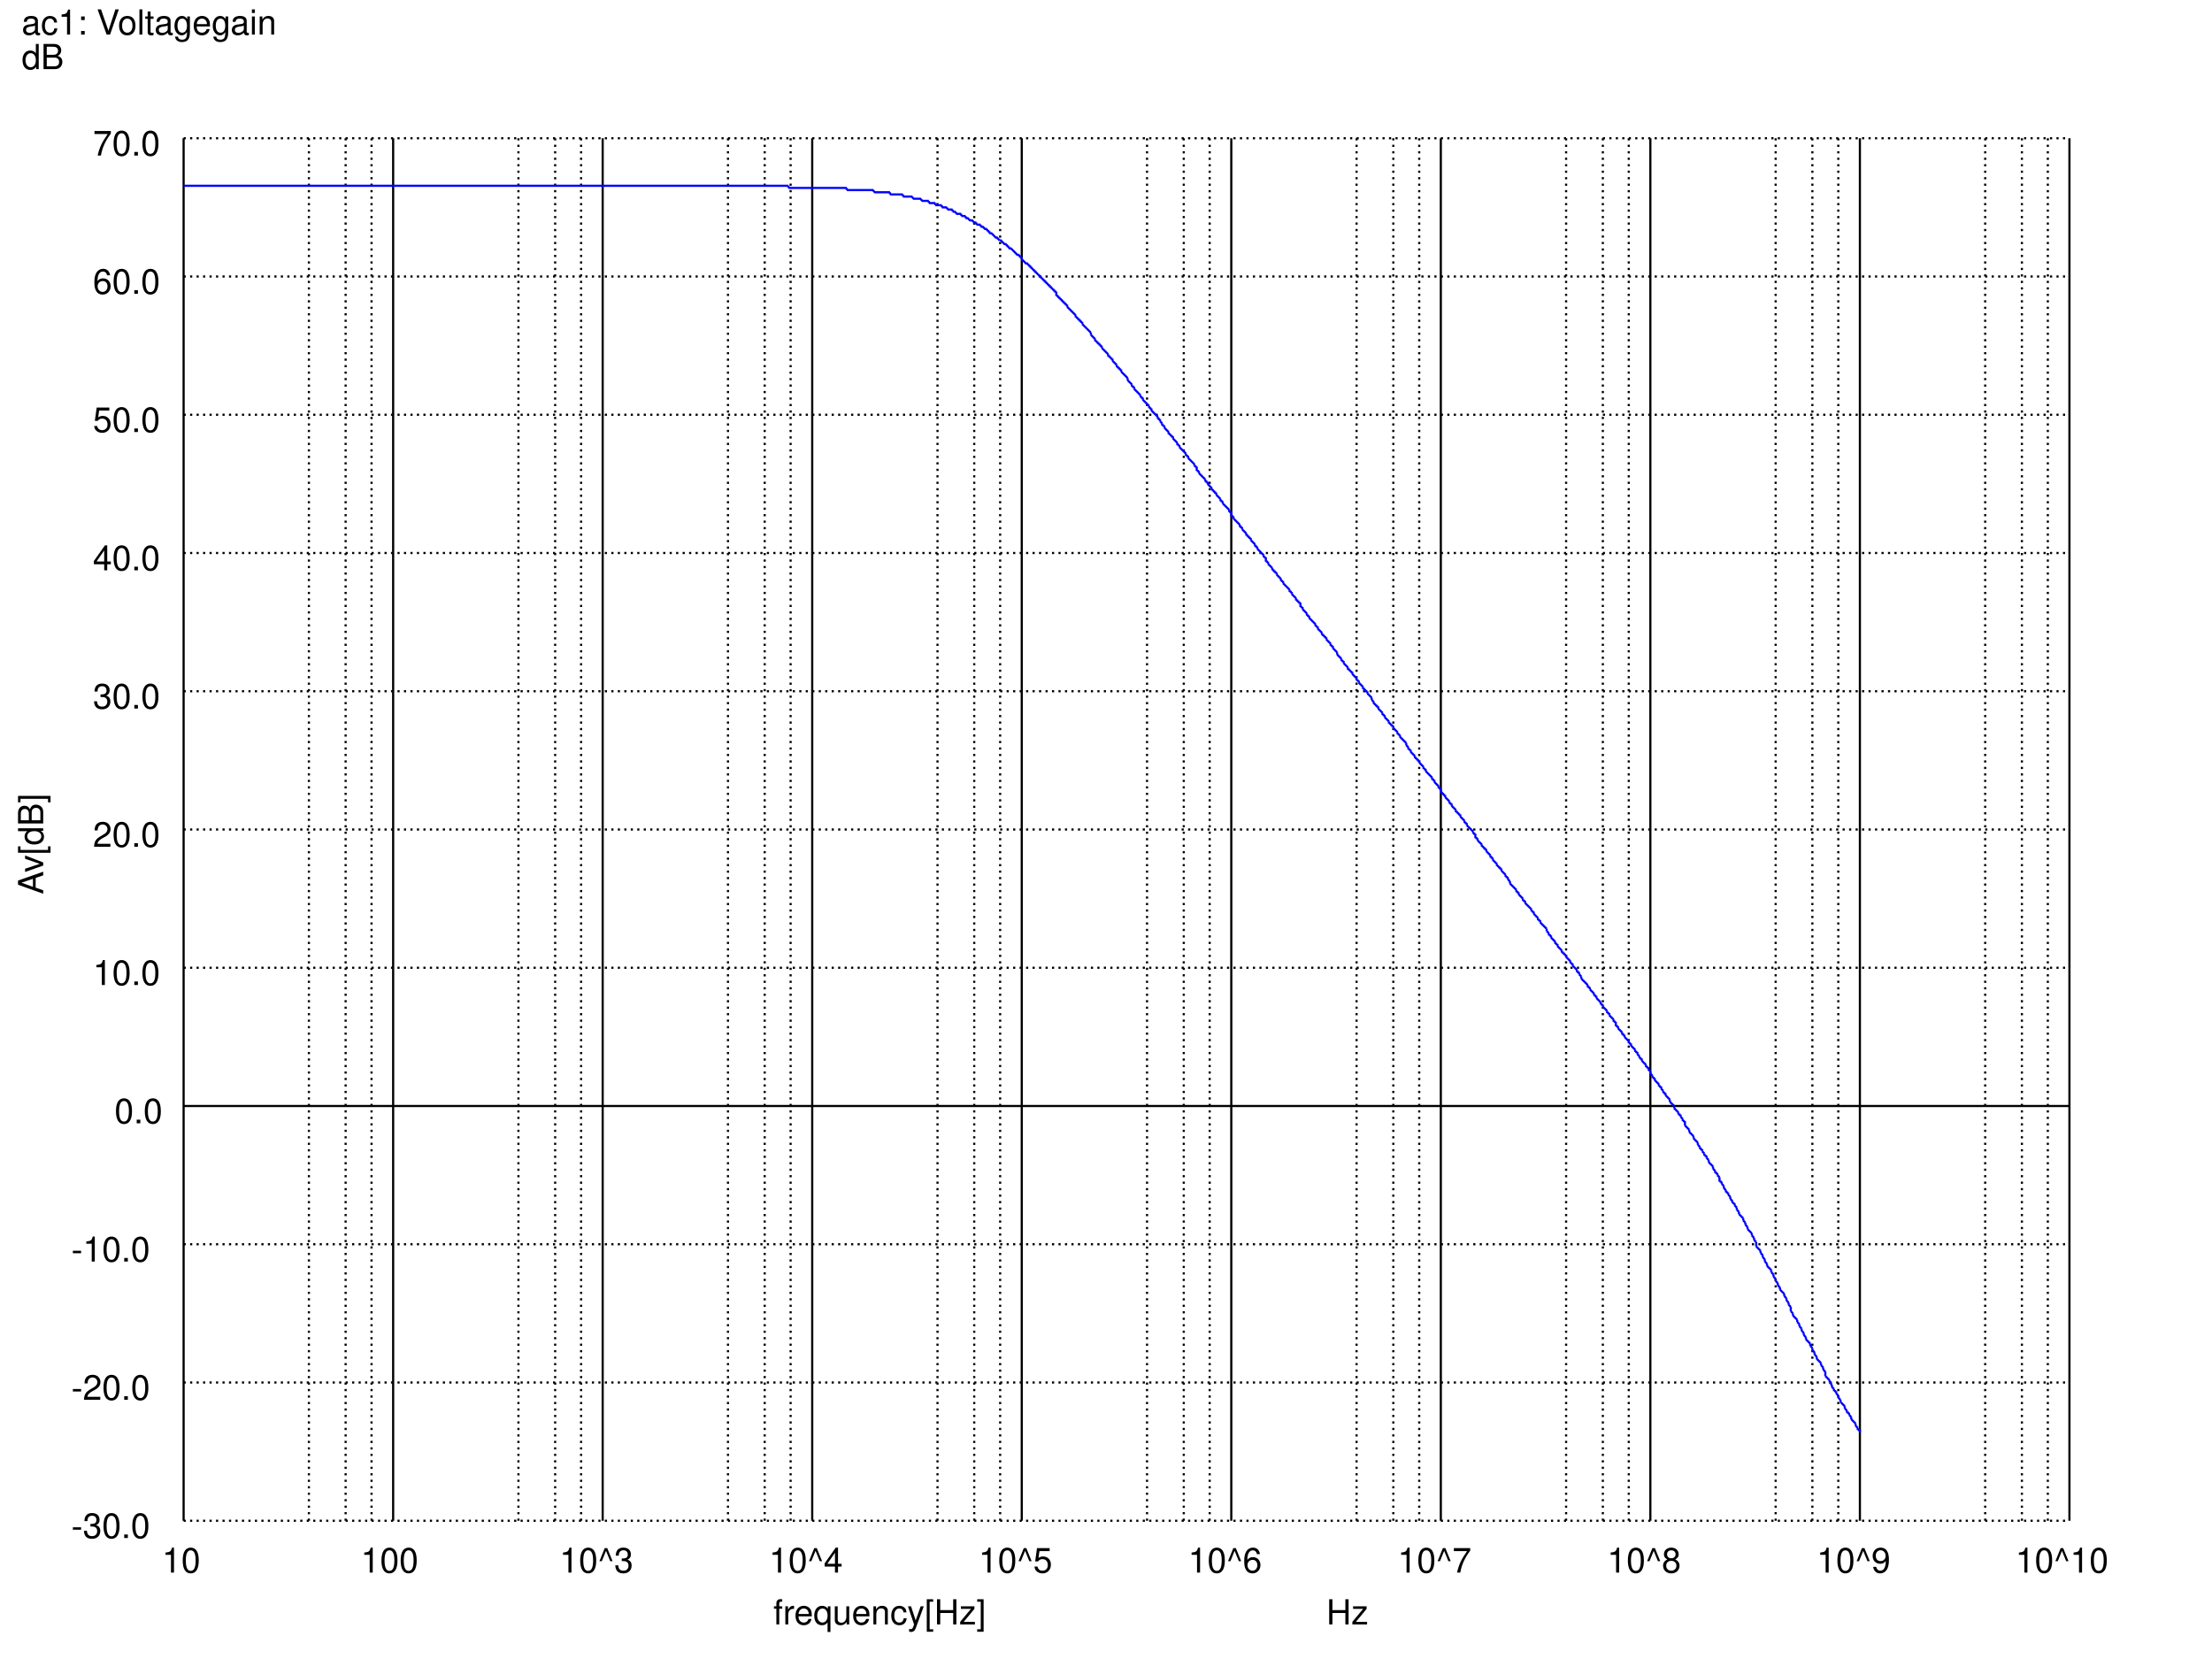
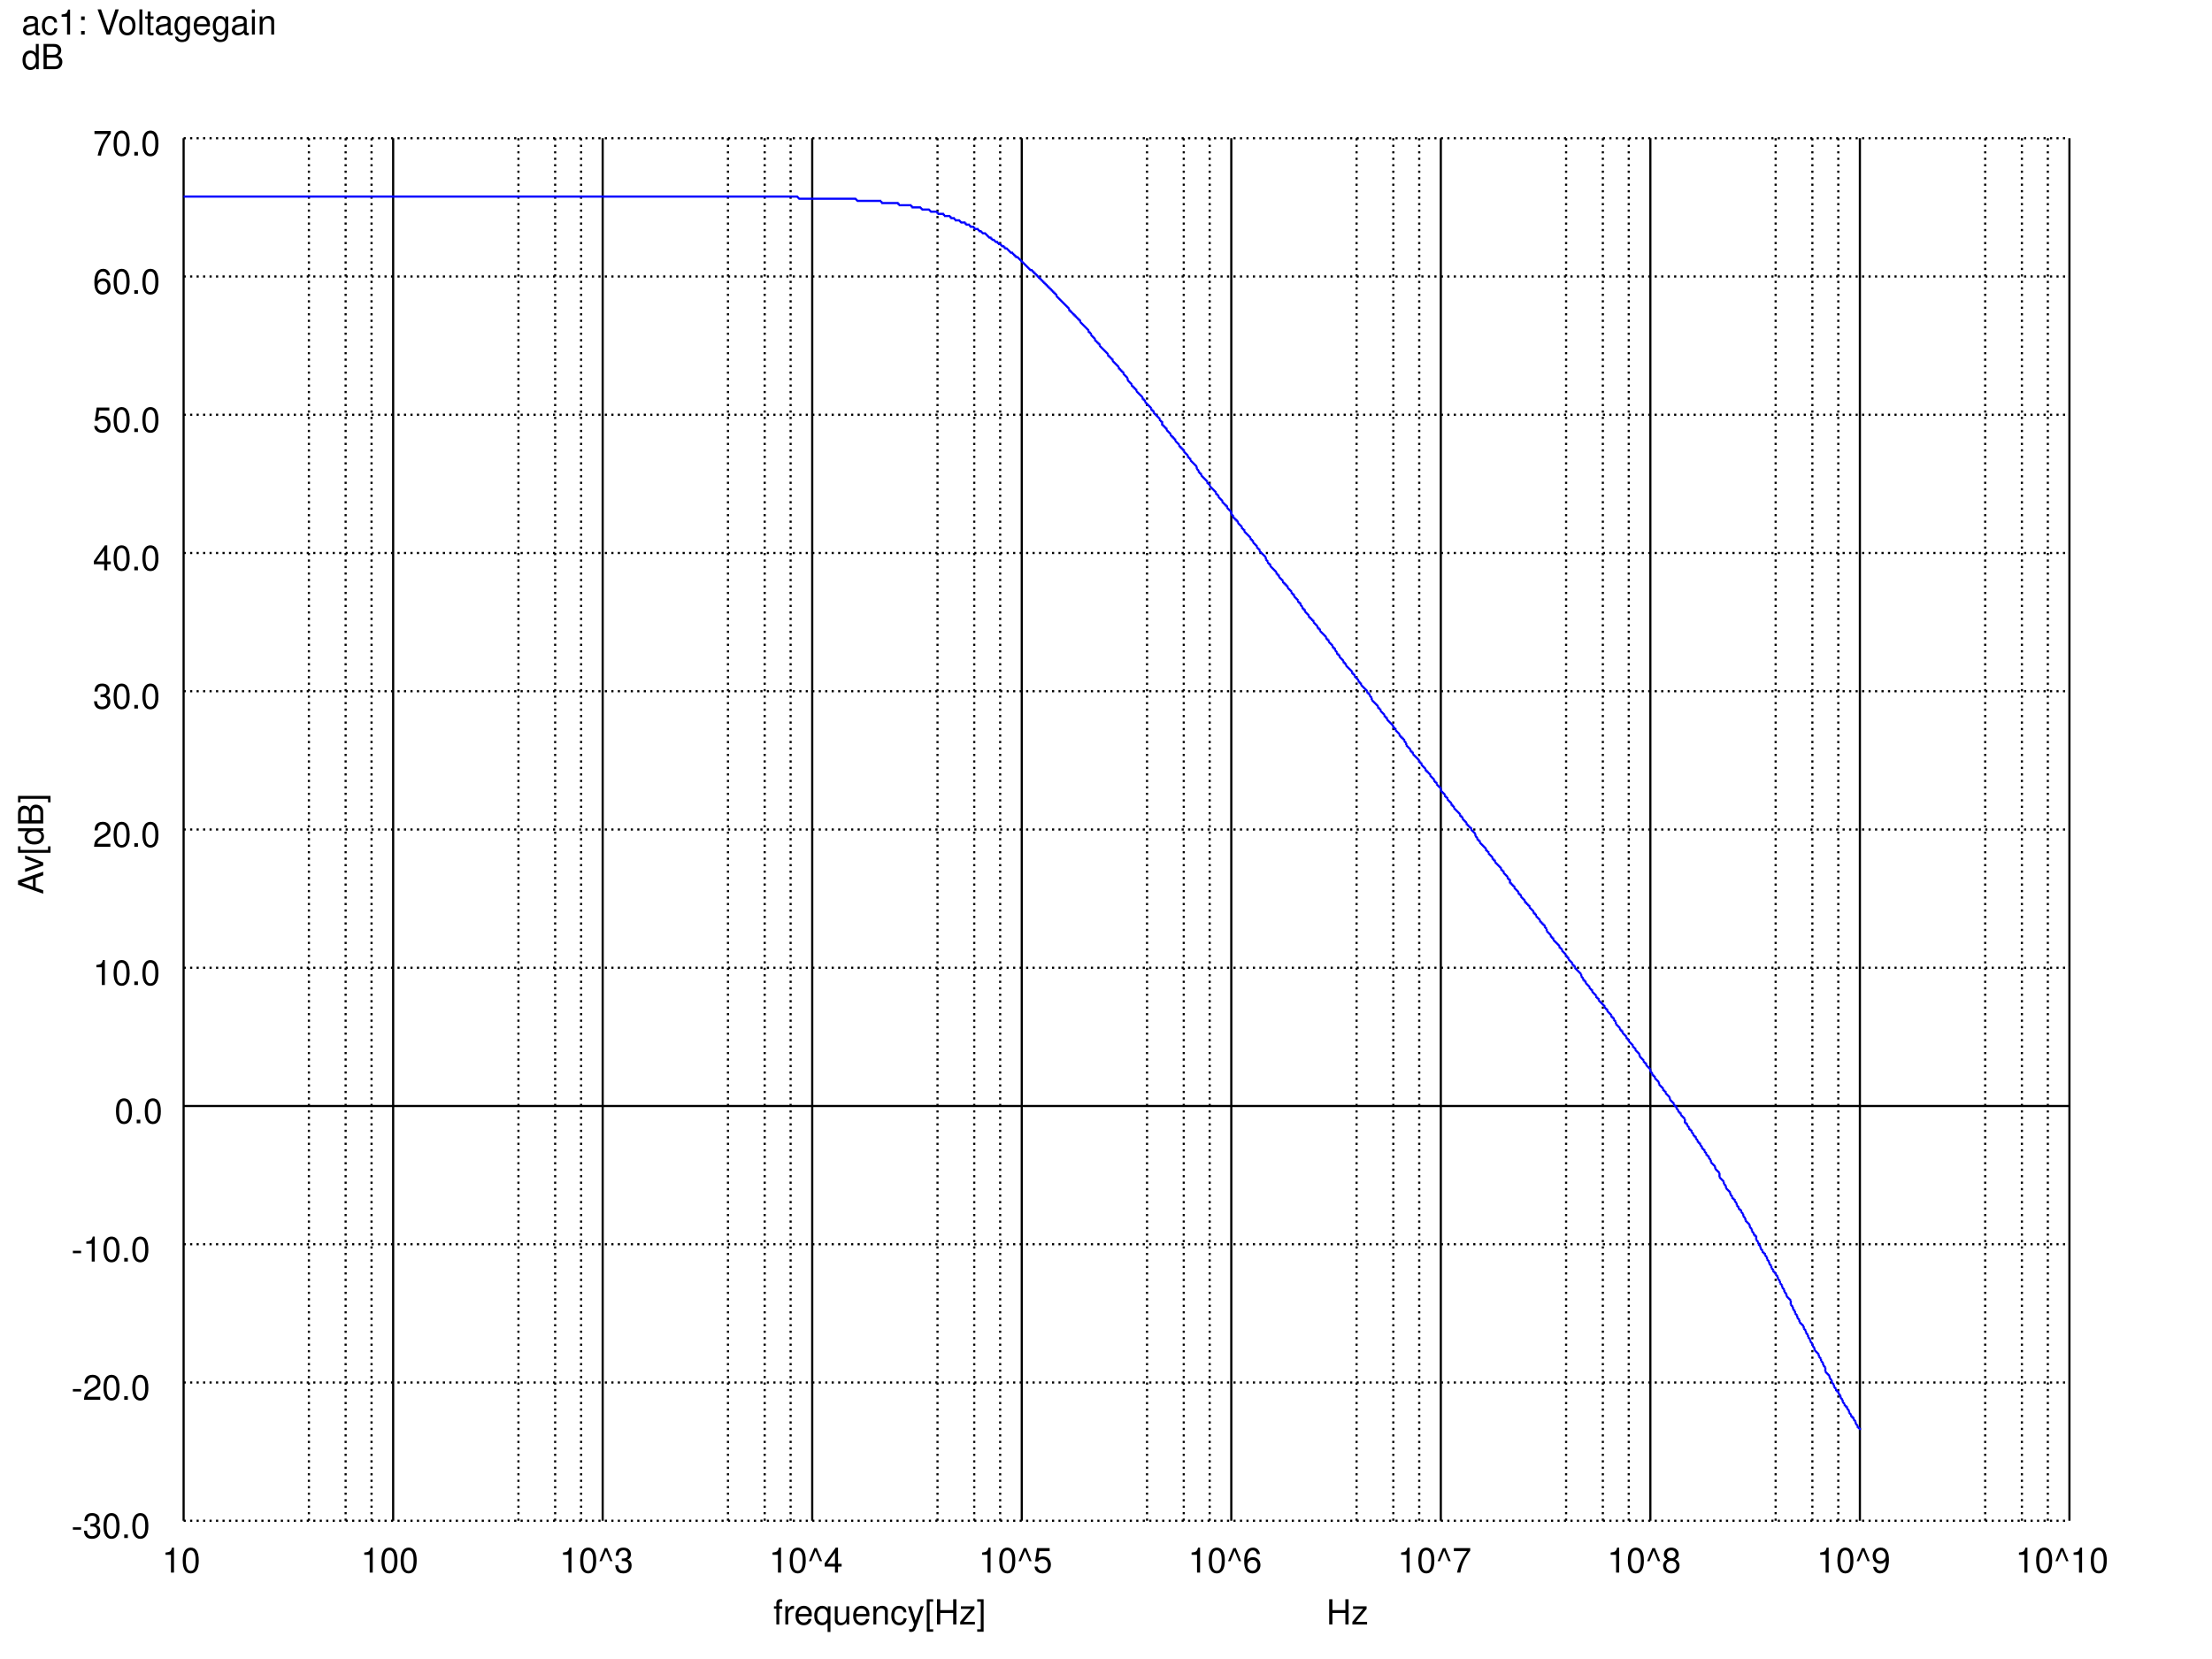
<svg xmlns="http://www.w3.org/2000/svg" version="1.1" width="100%" height="100%" viewBox="0 0 1024 768" style="fill: none; font-family: Helvetica;  font: Helvetica; ">
  <rect x="0" y="0" width="1024" height="768" fill="white" stroke="none" />
  <text stroke="none" fill="black" font-size="16" x="358" y="752">
frequency[Hz]
</text>
  <text transform="rotate(-90, 20, 414)" stroke="none" fill="black" font-size="16" x="20" y="414">
Av[dB]
</text>
  <text stroke="none" fill="black" font-size="16" x="10" y="16">
ac1: Voltagegain
</text>
  <path stroke="black" d="M85 704l0 -640" />
  <text stroke="none" fill="black" font-size="16" x="75" y="728">
10
</text>
  <path stroke="black" stroke-dasharray="1,2" d="M143 704l0 -640M160 704l0 -640M172 704l0 -640" />
  <path stroke="black" d="M182 704l0 -640" />
  <text stroke="none" fill="black" font-size="16" x="167" y="728">
100
</text>
  <path stroke="black" stroke-dasharray="1,2" d="M240 704l0 -640M257 704l0 -640M269 704l0 -640" />
  <path stroke="black" d="M279 704l0 -640" />
  <text stroke="none" fill="black" font-size="16" x="259" y="728">
10^3
</text>
  <path stroke="black" stroke-dasharray="1,2" d="M337 704l0 -640M354 704l0 -640M366 704l0 -640" />
  <path stroke="black" d="M376 704l0 -640" />
  <text stroke="none" fill="black" font-size="16" x="356" y="728">
10^4
</text>
  <path stroke="black" stroke-dasharray="1,2" d="M434 704l0 -640M451 704l0 -640M463 704l0 -640" />
  <path stroke="black" d="M473 704l0 -640" />
  <text stroke="none" fill="black" font-size="16" x="453" y="728">
10^5
</text>
  <path stroke="black" stroke-dasharray="1,2" d="M531 704l0 -640M548 704l0 -640M560 704l0 -640" />
  <path stroke="black" d="M570 704l0 -640" />
  <text stroke="none" fill="black" font-size="16" x="550" y="728">
10^6
</text>
  <path stroke="black" stroke-dasharray="1,2" d="M628 704l0 -640M645 704l0 -640M657 704l0 -640" />
  <path stroke="black" d="M667 704l0 -640" />
  <text stroke="none" fill="black" font-size="16" x="647" y="728">
10^7
</text>
  <path stroke="black" stroke-dasharray="1,2" d="M725 704l0 -640M742 704l0 -640M754 704l0 -640" />
  <path stroke="black" d="M764 704l0 -640" />
  <text stroke="none" fill="black" font-size="16" x="744" y="728">
10^8
</text>
  <path stroke="black" stroke-dasharray="1,2" d="M822 704l0 -640M839 704l0 -640M851 704l0 -640" />
  <path stroke="black" d="M861 704l0 -640" />
  <text stroke="none" fill="black" font-size="16" x="841" y="728">
10^9
</text>
  <path stroke="black" stroke-dasharray="1,2" d="M919 704l0 -640M936 704l0 -640M948 704l0 -640" />
  <path stroke="black" d="M958 704l0 -640" />
  <text stroke="none" fill="black" font-size="16" x="933" y="728">
10^10
</text>
  <text stroke="none" fill="black" font-size="16" x="614" y="752">
Hz
</text>
  <path stroke="black" stroke-dasharray="1,2" d="M85 704l873 0" />
  <text stroke="none" fill="black" font-size="16" x="33" y="712">
-30.0
</text>
  <path stroke="black" stroke-dasharray="1,2" d="M85 640l873 0" />
  <text stroke="none" fill="black" font-size="16" x="33" y="648">
-20.0
</text>
  <path stroke="black" stroke-dasharray="1,2" d="M85 576l873 0" />
  <text stroke="none" fill="black" font-size="16" x="33" y="584">
-10.0
</text>
  <path stroke="black" d="M85 512l873 0" />
  <text stroke="none" fill="black" font-size="16" x="53" y="520">
0.0
</text>
  <path stroke="black" stroke-dasharray="1,2" d="M85 448l873 0" />
  <text stroke="none" fill="black" font-size="16" x="43" y="456">
10.0
</text>
  <path stroke="black" stroke-dasharray="1,2" d="M85 384l873 0" />
  <text stroke="none" fill="black" font-size="16" x="43" y="392">
20.0
</text>
  <path stroke="black" stroke-dasharray="1,2" d="M85 320l873 0" />
  <text stroke="none" fill="black" font-size="16" x="43" y="328">
30.0
</text>
  <path stroke="black" stroke-dasharray="1,2" d="M85 256l873 0" />
  <text stroke="none" fill="black" font-size="16" x="43" y="264">
40.0
</text>
  <path stroke="black" stroke-dasharray="1,2" d="M85 192l873 0" />
  <text stroke="none" fill="black" font-size="16" x="43" y="200">
50.0
</text>
  <path stroke="black" stroke-dasharray="1,2" d="M85 128l873 0" />
  <text stroke="none" fill="black" font-size="16" x="43" y="136">
60.0
</text>
  <path stroke="black" stroke-dasharray="1,2" d="M85 64l873 0" />
  <text stroke="none" fill="black" font-size="16" x="43" y="72">
70.0
</text>
  <text stroke="none" fill="black" font-size="16" x="10" y="32">
dB
</text>
-   <path stroke="blue" d="M85 86l280 0M365 87l0 -1M365 87l27 0M392 88l0 -1M392 88l12 0 1 1 7 0M412 90l0 -1M412 90l6 0M418 91l0 -1M418 91l4 0 1 1 3 0 1 1 3 0M430 94l0 -1M430 94l3 0M433 95l0 -1M433 95l3 0M436 96l0 -1M436 96l2 0 1 1 2 0M441 98l0 -1" />
-   <path stroke="blue" d="M441 98l1 0 1 1 2 0M445 100l0 -1M445 100l2 0M447 101l0 -1M447 101l1 0 1 1 1 0 1 1 1 0M452 104l0 -1M452 104l2 0M454 105l0 -1M454 105l1 0 1 1 1 0M457 107l0 -1M457 107l1 0M458 108l0 -1M458 108l1 0 2 2 1 0M462 111l0 -1M462 111l1 0" />
-   <path stroke="blue" d="M463 111l2 2 1 0M466 114l0 -1M466 114l1 0M467 115l0 -1M467 115l1 0 3 3 1 0M472 119l0 -1M472 119l1 0M473 120l0 -1M473 120l2 2 1 0M476 123l0 -1M476 123l1 0M477 124l0 -1M477 124l1 0M478 125l0 -1M478 125l1 0M479 126l0 -1M479 126l1 0" />
-   <path stroke="blue" d="M480 127l0 -1M480 127l1 0M481 128l0 -1M481 128l1 0M482 129l0 -1M482 129l1 0M483 130l0 -1M483 130l1 0M484 131l0 -1M484 131l1 0M485 132l0 -1M485 132l1 0M486 133l0 -1M486 133l1 0M487 134l0 -1M487 134l1 0M488 135l0 -1M488 135l1 0" />
-   <path stroke="blue" d="M489 137l0 -2M489 137l1 0M490 138l0 -1M490 138l1 0M491 139l0 -1M491 139l1 0M492 140l0 -1M492 140l1 0M493 141l0 -1M493 141l1 0M494 142l0 -1M494 142l4 4M498 147l0 -1M498 147l1 0M499 148l0 -1M499 148l1 0M500 149l0 -1M500 149l1 0" />
-   <path stroke="blue" d="M501 150l0 -1M501 150l4 4M505 155l0 -1M505 155l2 2M507 158l0 -1M507 158l1 0M508 159l0 -1M508 159l1 0M509 160l0 -1M509 160l1 0M510 161l0 -1M510 161l3 3M513 165l0 -1M513 165l1 0M514 166l0 -1M514 166l1 0M515 167l0 -1M515 167l2 2" />
-   <path stroke="blue" d="M517 170l0 -1M517 170l1 0M518 171l0 -1M518 171l1 0M519 172l0 -1M519 172l3 3M522 176l0 -1M522 176l2 2M524 179l0 -1M524 179l1 0M525 180l0 -1M525 180l3 3M528 184l0 -1M528 184l1 0M529 185l0 -1M529 185l3 3M532 189l0 -1M532 189l1 0" />
-   <path stroke="blue" d="M533 190l0 -1M533 190l3 3M536 194l0 -1M536 194l1 0M537 195l0 -1M537 195l1 1M538 197l0 -1M538 197l1 0M539 198l0 -1M539 198l2 2M541 201l0 -1M541 201l1 0M542 202l0 -1M542 202l1 0M543 203l0 -1M543 203l2 2M545 206l0 -1M545 206l1 0" />
-   <path stroke="blue" d="M546 207l0 -1M546 207l3 3M549 211l0 -1M549 211l1 0M550 212l0 -1M550 212l3 3M553 216l0 -1M553 216l1 0M554 218l0 -2M554 218l1 0M555 219l0 -1M555 219l3 3M558 223l0 -1M558 223l1 0M559 224l0 -1M559 224l2 2M561 227l0 -1M561 227l1 0" />
-   <path stroke="blue" d="M562 228l0 -1M562 228l1 0M563 229l0 -1M563 229l2 2M565 232l0 -1M565 232l1 0M566 233l0 -1M566 233l3 3M569 237l0 -1M569 237l1 0M570 239l0 -2M570 239l1 0M571 240l0 -1M571 240l3 3M574 244l0 -1M574 244l1 0M575 245l0 -1M575 245l2 2" />
-   <path stroke="blue" d="M577 248l0 -1M577 248l1 0M578 249l0 -1M578 249l1 0M579 250l0 -1M579 250l2 2M581 253l0 -1M581 253l1 0M582 254l0 -1M582 254l3 3M585 258l0 -1M585 258l1 0M586 260l0 -2M586 260l1 0M587 261l0 -1M587 261l2 2M589 264l0 -1M589 264l1 0" />
-   <path stroke="blue" d="M590 265l0 -1M590 265l1 0M591 266l0 -1M591 266l2 2M593 269l0 -1M593 269l1 0M594 270l0 -1M594 270l3 3M597 274l0 -1M597 274l1 0M598 275l0 -1M598 275l2 2M600 278l0 -1M600 278l1 0M601 279l0 -1M601 279l1 0M602 281l0 -2M602 281l1 0" />
-   <path stroke="blue" d="M603 282l0 -1M603 282l2 2M605 285l0 -1M605 285l1 0M606 286l0 -1M606 286l3 3M609 290l0 -1M609 290l1 0M610 291l0 -1M610 291l2 2M612 294l0 -1M612 294l1 0M613 295l0 -1M613 295l1 0M614 296l0 -1M614 296l2 2M616 299l0 -1M616 299l1 0" />
-   <path stroke="blue" d="M617 300l0 -1M617 300l2 2M619 303l0 -1M619 303l2 2M621 306l0 -1M621 306l1 0M622 307l0 -1M622 307l2 2M624 310l0 -1M624 310l1 0M625 311l0 -1M625 311l1 0M626 312l0 -1M626 312l2 2M628 315l0 -1M628 315l1 0M629 316l0 -1M629 316l2 2" />
-   <path stroke="blue" d="M631 319l0 -1M631 319l1 0M632 320l0 -1M632 320l1 0M633 321l0 -1M633 321l2 2M635 324l0 -1M635 324l1 1M636 326l0 -1M636 326l1 0M637 327l0 -1M637 327l1 0M638 328l0 -1M638 328l2 2M640 331l0 -1M640 331l1 0M641 332l0 -1M641 332l2 2" />
-   <path stroke="blue" d="M643 335l0 -1M643 335l1 0M644 336l0 -1M644 336l1 0M645 337l0 -1M645 337l2 2M647 340l0 -1M647 340l1 0M648 341l0 -1M648 341l3 3M651 345l0 -1M651 345l1 1M652 347l0 -1M652 347l1 0M653 348l0 -1M653 348l2 2M655 351l0 -1M655 351l1 0" />
-   <path stroke="blue" d="M656 352l0 -1M656 352l1 0M657 353l0 -1M657 353l2 2M659 356l0 -1M659 356l1 0M660 357l0 -1M660 357l3 3M663 361l0 -1M663 361l1 0M664 362l0 -1M664 362l2 2M666 365l0 -1M666 365l1 0M667 367l0 -2M667 367l1 0M668 368l0 -1M668 368l1 0" />
-   <path stroke="blue" d="M669 369l0 -1M669 369l2 2M671 372l0 -1M671 372l1 0M672 373l0 -1M672 373l2 2M674 376l0 -1M674 376l1 0M675 377l0 -1M675 377l1 0M676 378l0 -1M676 378l2 2M678 381l0 -1M678 381l1 0M679 382l0 -1M679 382l3 3M682 386l0 -1M682 386l1 0" />
-   <path stroke="blue" d="M683 388l0 -2M683 388l1 0M684 389l0 -1M684 389l2 2M686 392l0 -1M686 392l1 0M687 393l0 -1M687 393l1 0M688 394l0 -1M688 394l2 2M690 397l0 -1M690 397l1 0M691 398l0 -1M691 398l2 2M693 401l0 -1M693 401l1 0M694 402l0 -1M694 402l1 0" />
-   <path stroke="blue" d="M695 403l0 -1M695 403l2 2M697 406l0 -1M697 406l1 0M698 407l0 -1M698 407l1 1M699 409l0 -1M699 409l3 3M702 413l0 -1M702 413l1 0M703 414l0 -1M703 414l2 2M705 417l0 -1M705 417l1 0M706 418l0 -1M706 418l3 3M709 422l0 -1M709 422l1 0" />
-   <path stroke="blue" d="M710 423l0 -1M710 423l2 2M712 426l0 -1M712 426l1 0M713 427l0 -1M713 427l3 3M716 431l0 -1M716 431l1 1M717 433l0 -1M717 433l1 0M718 434l0 -1M718 434l2 2M720 437l0 -1M720 437l1 0M721 438l0 -1M721 438l2 2M723 441l0 -1M723 441l1 0" />
-   <path stroke="blue" d="M724 442l0 -1M724 442l1 0M725 443l0 -1M725 443l2 2M727 446l0 -1M727 446l1 0M728 447l0 -1M728 447l2 2M730 450l0 -1M730 450l1 0M731 451l0 -1M731 451l1 1M732 453l0 -1M732 453l3 3M735 457l0 -1M735 457l1 0M736 458l0 -1M736 458l2 2" />
-   <path stroke="blue" d="M738 461l0 -1M738 461l1 0M739 462l0 -1M739 462l2 2M741 465l0 -1M741 465l1 0M742 466l0 -1M742 466l2 2M744 469l0 -1M744 469l1 0M745 470l0 -1M745 470l2 2M747 473l0 -1M747 473l1 0M748 475l0 -2M748 475l1 0M749 476l0 -1M749 476l2 2" />
-   <path stroke="blue" d="M751 479l0 -1M751 479l1 0M752 480l0 -1M752 480l2 2M754 483l0 -1M754 483l1 0M755 484l0 -1M755 484l2 2M757 487l0 -1M757 487l1 0M758 488l0 -1M758 488l1 1M759 490l0 -1M759 490l1 0M760 491l0 -1M760 491l2 2M762 494l0 -1M762 494l1 0" />
-   <path stroke="blue" d="M763 495l0 -1M763 495l1 1M764 497l0 -1M764 497l1 1M765 499l0 -1M765 499l1 0M766 500l0 -1M766 500l2 2M768 503l0 -1M768 503l1 0M769 504l0 -1M769 504l1 1M770 506l0 -1M770 506l1 0M771 507l0 -1M771 507l2 2M773 510l0 -1M773 510l2 2" />
-   <path stroke="blue" d="M775 513l0 -1M775 513l2 2M777 516l0 -1M777 516l1 0M778 517l0 -1M778 517l1 1M779 519l0 -1M779 519l1 0M780 521l0 -2M780 521l2 2M782 524l0 -1M782 524l2 2M784 527l0 -1M784 527l2 2M786 530l0 -1M786 530l1 1M787 532l0 -1M787 532l1 0" />
-   <path stroke="blue" d="M788 533l0 -1M788 533l1 1M789 535l0 -1M789 535l1 0M790 536l0 -1M790 536l1 1M791 538l0 -1M791 538l2 2M793 541l0 -1M793 541l1 1M794 543l0 -1M794 543l1 0M795 544l0 -1M795 544l1 1M796 547l0 -2M796 547l1 0M797 548l0 -1M797 548l1 1" />
-   <path stroke="blue" d="M798 550l0 -1M798 550l1 1M799 552l0 -1M799 552l1 0M800 553l0 -1M800 553l1 1M801 555l0 -1M801 555l1 1M802 557l0 -1M802 557l1 0M803 558l0 -1M803 558l1 1M804 560l0 -1M804 560l1 1M805 562l0 -1M805 562l2 2M807 565l0 -1M807 565l1 1" />
-   <path stroke="blue" d="M808 567l0 -1M808 567l1 1M809 569l0 -1M809 569l2 2M811 572l0 -1M811 572l1 1M812 574l0 -1M812 574l1 1M813 577l0 -2M813 577l2 2M815 580l0 -1M815 580l1 1M816 582l0 -1M816 582l1 1M817 584l0 -1M817 584l1 1M818 586l0 -1M818 586l2 2" />
-   <path stroke="blue" d="M820 589l0 -1M820 589l1 1M821 591l0 -1M821 591l1 1M822 593l0 -1M822 593l1 1M823 595l0 -1M823 595l1 1M824 597l0 -1M824 597l2 2M826 600l0 -1M826 600l1 1M827 602l0 -1M827 602l1 1M828 604l0 -1M828 604l1 1M829 607l0 -2M829 607l1 1" />
-   <path stroke="blue" d="M830 609l0 -1M830 609l2 2M832 612l0 -1M832 612l1 1M833 614l0 -1M833 614l1 1M834 616l0 -1M834 616l1 1M835 618l0 -1M835 618l1 1M836 620l0 -1M836 620l2 2M838 623l0 -1M838 623l1 1M839 625l0 -1M839 625l1 1M840 627l0 -1M840 627l1 1" />
-   <path stroke="blue" d="M841 629l0 -1M841 629l2 2M843 632l0 -1M843 632l1 1M844 634l0 -1M844 634l1 1M845 637l0 -2M845 637l2 2M847 640l0 -1M847 640l1 1M848 642l0 -1M848 642l1 1M849 644l0 -1M849 644l1 0M850 645l0 -1M850 645l1 1M851 647l0 -1M851 647l1 1" />
-   <path stroke="blue" d="M852 649l0 -1M852 649l2 2M854 652l0 -1M854 652l1 1M855 654l0 -1M855 654l1 0M856 655l0 -1M856 655l1 1M857 657l0 -1M857 657l2 2M859 660l0 -1M859 660l1 1M860 662l0 -1M860 662l1 0M861 663l0 -1" />
+   <path stroke="blue" d="M85 91l284 0 1 1 26 0 1 1 11 0M408 94l0 -1M408 94l8 0M416 95l0 -1M416 95l6 0M422 96l0 -1M422 96l4 0 1 1 3 0 1 1 3 0M434 99l0 -1M434 99l3 0M437 100l0 -1M437 100l3 0M440 101l0 -1M440 101l2 0M442 102l0 -1M442 102l2 0 1 1 2 0" />
+   <path stroke="blue" d="M447 104l0 -1M447 104l2 0M449 105l0 -1M449 105l2 0M451 106l0 -1M451 106l2 0M453 107l0 -1M453 107l1 0 1 1 1 0 2 2 1 0M459 111l0 -1M459 111l1 0 1 1 1 0M462 113l0 -1M462 113l1 0 1 1 1 0M465 115l0 -1M465 115l1 0 2 2 1 0M469 118l0 -1" />
+   <path stroke="blue" d="M469 118l1 0M470 119l0 -1M470 119l1 0 6 6 1 0M478 126l0 -1M478 126l1 0M479 127l0 -1M479 127l1 0M480 128l0 -1M480 128l1 0M481 129l0 -1M481 129l1 0M482 130l0 -1M482 130l1 0M483 131l0 -1M483 131l1 0M484 132l0 -1M484 132l1 0" />
+   <path stroke="blue" d="M485 133l0 -1M485 133l1 0M486 134l0 -1M486 134l1 0M487 135l0 -1M487 135l1 0M488 136l0 -1M488 136l1 0M489 137l0 -1M489 137l6 6M495 144l0 -1M495 144l1 0M496 145l0 -1M496 145l1 0M497 146l0 -1M497 146l1 0M498 147l0 -1M498 147l1 0" />
+   <path stroke="blue" d="M499 148l0 -1M499 148l1 0M500 149l0 -1M500 149l4 4M504 154l0 -1M504 154l1 0M505 155l0 -1M505 155l2 2M507 158l0 -1M507 158l1 0M508 159l0 -1M508 159l1 0M509 160l0 -1M509 160l4 4M513 165l0 -1M513 165l1 0M514 166l0 -1M514 166l1 0" />
+   <path stroke="blue" d="M515 167l0 -1M515 167l3 3M518 171l0 -1M518 171l1 0M519 172l0 -1M519 172l1 0M520 173l0 -1M520 173l2 2M522 176l0 -1M522 176l2 2M524 179l0 -1M524 179l1 0M525 180l0 -1M525 180l1 0M526 181l0 -1M526 181l3 3M529 185l0 -1M529 185l1 0" />
+   <path stroke="blue" d="M530 186l0 -1M530 186l3 3M533 190l0 -1M533 190l1 0M534 191l0 -1M534 191l3 3M537 195l0 -1M537 195l1 0M538 197l0 -2M538 197l1 0M539 198l0 -1M539 198l1 0M540 199l0 -1M540 199l2 2M542 202l0 -1M542 202l1 0M543 203l0 -1M543 203l1 0" />
+   <path stroke="blue" d="M544 204l0 -1M544 204l2 2M546 207l0 -1M546 207l1 0M547 208l0 -1M547 208l1 0M548 209l0 -1M548 209l2 2M550 212l0 -1M550 212l1 0M551 213l0 -1M551 213l3 3M554 217l0 -1M554 217l1 1M555 219l0 -1M555 219l1 0M556 220l0 -1M556 220l3 3" />
+   <path stroke="blue" d="M559 224l0 -1M559 224l1 0M560 225l0 -1M560 225l3 3M563 229l0 -1M563 229l1 0M564 230l0 -1M564 230l2 2M566 233l0 -1M566 233l1 0M567 234l0 -1M567 234l1 0M568 235l0 -1M568 235l2 2M570 238l0 -1M570 238l1 1M571 240l0 -1M571 240l1 0" />
+   <path stroke="blue" d="M572 241l0 -1M572 241l1 0M573 242l0 -1M573 242l2 2M575 245l0 -1M575 245l1 0M576 246l0 -1M576 246l3 3M579 250l0 -1M579 250l1 0M580 251l0 -1M580 251l2 2M582 254l0 -1M582 254l1 0M583 255l0 -1M583 255l3 3M586 259l0 -1M586 259l1 1" />
+   <path stroke="blue" d="M587 261l0 -1M587 261l1 0M588 262l0 -1M588 262l3 3M591 266l0 -1M591 266l1 0M592 267l0 -1M592 267l2 2M594 270l0 -1M594 270l1 0M595 271l0 -1M595 271l1 0M596 272l0 -1M596 272l2 2M598 275l0 -1M598 275l1 0M599 276l0 -1M599 276l2 2" />
+   <path stroke="blue" d="M601 279l0 -1M601 279l1 0M602 280l0 -1M602 280l1 1M603 282l0 -1M603 282l1 0M604 283l0 -1M604 283l2 2M606 286l0 -1M606 286l1 0M607 287l0 -1M607 287l1 0M608 288l0 -1M608 288l2 2M610 291l0 -1M610 291l1 0M611 292l0 -1M611 292l3 3" />
+   <path stroke="blue" d="M614 296l0 -1M614 296l1 0M615 297l0 -1M615 297l2 2M617 300l0 -1M617 300l1 0M618 301l0 -1M618 301l1 1M619 303l0 -1M619 303l1 0M620 304l0 -1M620 304l2 2M622 307l0 -1M622 307l1 0M623 308l0 -1M623 308l3 3M626 312l0 -1M626 312l1 0" />
+   <path stroke="blue" d="M627 313l0 -1M627 313l2 2M629 316l0 -1M629 316l1 0M630 317l0 -1M630 317l3 3M633 321l0 -1M633 321l1 0M634 322l0 -1M634 322l1 1M635 324l0 -1M635 324l3 3M638 328l0 -1M638 328l1 0M639 329l0 -1M639 329l2 2M641 332l0 -1M641 332l1 0" />
+   <path stroke="blue" d="M642 333l0 -1M642 333l3 3M645 337l0 -1M645 337l1 0M646 338l0 -1M646 338l2 2M648 341l0 -1M648 341l1 0M649 342l0 -1M649 342l1 0M650 343l0 -1M650 343l1 1M651 345l0 -1M651 345l2 2M653 348l0 -1M653 348l1 0M654 349l0 -1M654 349l3 3" />
+   <path stroke="blue" d="M657 353l0 -1M657 353l1 0M658 354l0 -1M658 354l2 2M660 357l0 -1M660 357l1 0M661 358l0 -1M661 358l1 0M662 359l0 -1M662 359l2 2M664 362l0 -1M664 362l1 0M665 363l0 -1M665 363l2 2M667 366l0 -1M667 366l2 2M669 369l0 -1M669 369l1 0" />
+   <path stroke="blue" d="M670 370l0 -1M670 370l2 2M672 373l0 -1M672 373l1 0M673 374l0 -1M673 374l3 3M676 378l0 -1M676 378l1 0M677 379l0 -1M677 379l2 2M679 382l0 -1M679 382l1 0M680 383l0 -1M680 383l1 0M681 384l0 -1M681 384l2 2M683 387l0 -1M683 387l1 1" />
+   <path stroke="blue" d="M684 389l0 -1M684 389l1 0M685 390l0 -1M685 390l3 3M688 394l0 -1M688 394l1 0M689 395l0 -1M689 395l2 2M691 398l0 -1M691 398l1 0M692 399l0 -1M692 399l3 3M695 403l0 -1M695 403l1 0M696 404l0 -1M696 404l2 2M698 407l0 -1M698 407l1 0" />
+   <path stroke="blue" d="M699 409l0 -2M699 409l1 0M700 410l0 -1M700 410l1 0M701 411l0 -1M701 411l2 2M703 414l0 -1M703 414l1 0M704 415l0 -1M704 415l2 2M706 418l0 -1M706 418l1 0M707 419l0 -1M707 419l1 0M708 420l0 -1M708 420l2 2M710 423l0 -1M710 423l1 0" />
+   <path stroke="blue" d="M711 424l0 -1M711 424l2 2M713 427l0 -1M713 427l1 0M714 428l0 -1M714 428l1 0M715 429l0 -1M715 429l1 1M716 431l0 -1M716 431l2 2M718 434l0 -1M718 434l1 0M719 435l0 -1M719 435l3 3M722 439l0 -1M722 439l1 0M723 440l0 -1M723 440l2 2" />
+   <path stroke="blue" d="M725 443l0 -1M725 443l1 0M726 444l0 -1M726 444l2 2M728 447l0 -1M728 447l1 0M729 448l0 -1M729 448l3 3M732 452l0 -1M732 452l1 1M733 454l0 -1M733 454l1 0M734 455l0 -1M734 455l2 2M736 458l0 -1M736 458l1 0M737 459l0 -1M737 459l2 2" />
+   <path stroke="blue" d="M739 462l0 -1M739 462l1 0M740 463l0 -1M740 463l3 3M743 467l0 -1M743 467l1 0M744 468l0 -1M744 468l2 2M746 471l0 -1M746 471l1 0M747 472l0 -1M747 472l1 1M748 474l0 -1M748 474l2 2M750 477l0 -1M750 477l1 0M751 478l0 -1M751 478l2 2" />
+   <path stroke="blue" d="M753 481l0 -1M753 481l1 0M754 482l0 -1M754 482l2 2M756 485l0 -1M756 485l1 0M757 486l0 -1M757 486l2 2M759 489l0 -1M759 489l2 2M761 492l0 -1M761 492l1 0M762 493l0 -1M762 493l2 2M764 496l0 -1M764 496l1 1M765 498l0 -1M765 498l1 0" />
+   <path stroke="blue" d="M766 499l0 -1M766 499l2 2M768 502l0 -1M768 502l2 2M770 505l0 -1M770 505l1 0M771 506l0 -1M771 506l2 2M773 509l0 -1M773 509l2 2M775 512l0 -1M775 512l1 0M776 513l0 -1M776 513l1 1M777 515l0 -1M777 515l1 0M778 516l0 -1M778 516l2 2" />
+   <path stroke="blue" d="M780 520l0 -2M780 520l1 0M781 521l0 -1M781 521l1 1M782 523l0 -1M782 523l1 0M783 524l0 -1M783 524l1 1M784 526l0 -1M784 526l1 0M785 527l0 -1M785 527l1 1M786 529l0 -1M786 529l1 0M787 530l0 -1M787 530l1 1M788 532l0 -1M788 532l1 0" />
+   <path stroke="blue" d="M789 533l0 -1M789 533l1 1M790 535l0 -1M790 535l1 0M791 536l0 -1M791 536l1 1M792 538l0 -1M792 538l2 2M794 541l0 -1M794 541l2 2M796 545l0 -2M796 545l2 2M798 548l0 -1M798 548l1 1M799 550l0 -1M799 550l2 2M801 553l0 -1M801 553l1 1" />
+   <path stroke="blue" d="M802 555l0 -1M802 555l1 0M803 556l0 -1M803 556l1 1M804 558l0 -1M804 558l1 1M805 560l0 -1M805 560l1 0M806 561l0 -1M806 561l1 1M807 563l0 -1M807 563l1 1M808 565l0 -1M808 565l2 2M810 568l0 -1M810 568l1 1M811 570l0 -1M811 570l1 1" />
+   <path stroke="blue" d="M812 572l0 -1M812 572l1 0M813 574l0 -2M813 574l1 1M814 576l0 -1M814 576l1 1M815 578l0 -1M815 578l1 1M816 580l0 -1M816 580l1 0M817 581l0 -1M817 581l1 1M818 583l0 -1M818 583l1 1M819 585l0 -1M819 585l1 1M820 587l0 -1M820 587l1 1" />
+   <path stroke="blue" d="M821 589l0 -1M821 589l1 0M822 590l0 -1M822 590l1 1M823 592l0 -1M823 592l1 1M824 594l0 -1M824 594l1 1M825 596l0 -1M825 596l1 1M826 598l0 -1M826 598l1 1M827 600l0 -1M827 600l2 2M829 604l0 -2M829 604l1 1M830 606l0 -1M830 606l1 1" />
+   <path stroke="blue" d="M831 608l0 -1M831 608l1 1M832 610l0 -1M832 610l1 1M833 612l0 -1M833 612l2 2M835 615l0 -1M835 615l1 1M836 617l0 -1M836 617l1 1M837 619l0 -1M837 619l1 1M838 621l0 -1M838 621l1 1M839 623l0 -1M839 623l1 1M840 625l0 -1M840 625l2 2" />
+   <path stroke="blue" d="M842 628l0 -1M842 628l1 1M843 630l0 -1M843 630l1 1M844 632l0 -1M844 632l1 1M845 635l0 -2M845 635l2 2M847 638l0 -1M847 638l1 1M848 640l0 -1M848 640l1 1M849 642l0 -1M849 642l1 1M850 644l0 -1M850 644l1 0M851 645l0 -1M851 645l1 1" />
+   <path stroke="blue" d="M852 647l0 -1M852 647l1 1M853 649l0 -1M853 649l1 1M854 651l0 -1M854 651l1 0M855 652l0 -1M855 652l1 1M856 654l0 -1M856 654l1 1M857 656l0 -1M857 656l1 0M858 657l0 -1M858 657l1 1M859 659l0 -1M859 659l1 1M860 661l0 -1M860 661l1 0" />
+   <path stroke="blue" d="M861 662l0 -1" />
</svg>
